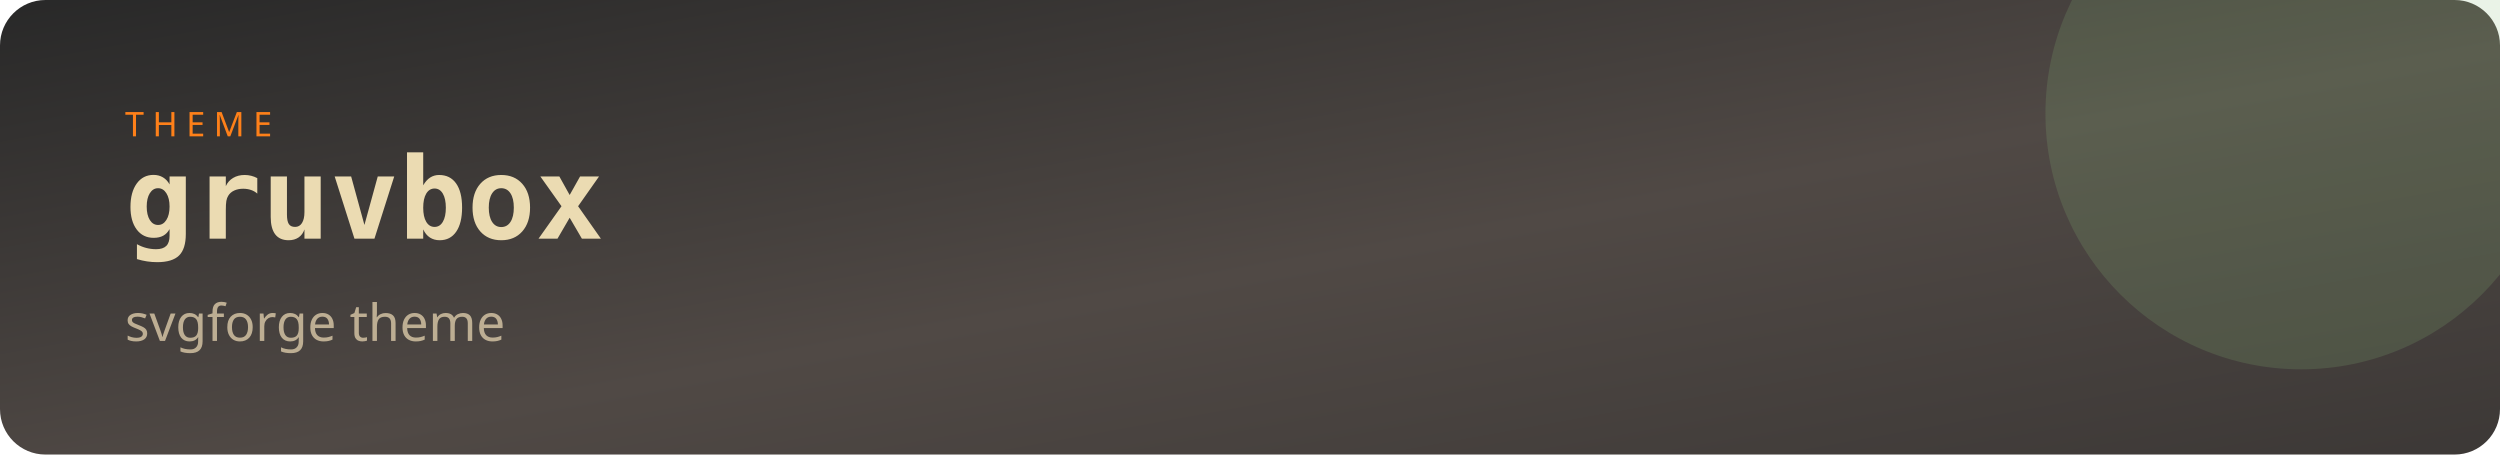
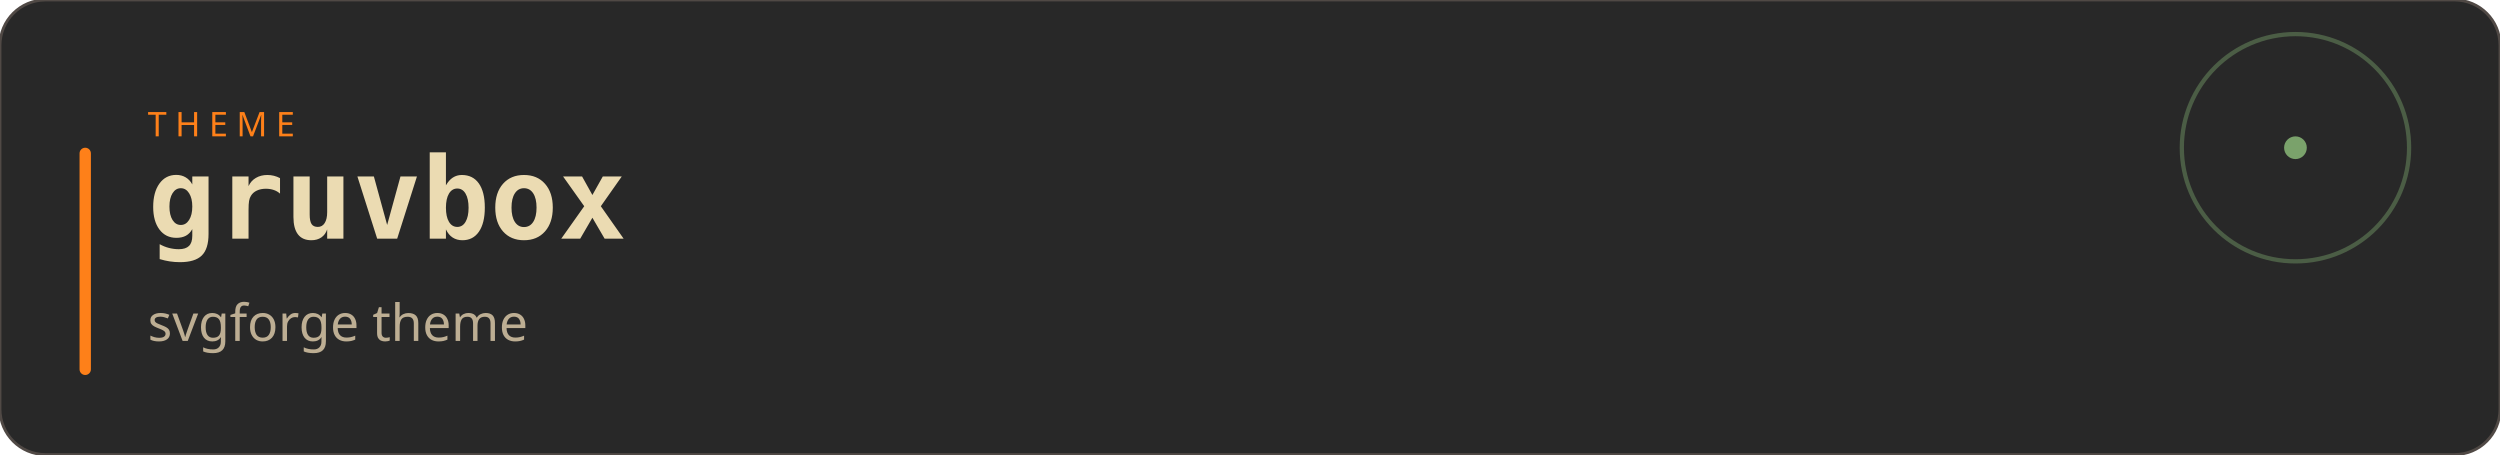
<svg xmlns="http://www.w3.org/2000/svg" width="880" height="160" viewBox="0 0 880 160" role="img" aria-label="gruvbox">
-   <defs>
-     <linearGradient id="grad-gruvboxgruvbox-182c2802" x1="0" y1="0" x2="1" y2="1">
-       <stop offset="0%" stop-color="#282828" />
-       <stop offset="55%" stop-color="#504945" />
-       <stop offset="100%" stop-color="#3c3836" />
-     </linearGradient>
-   </defs>
-   <rect width="880" height="160" rx="16" fill="url(#grad-gruvboxgruvbox-182c2802)" />
-   <circle cx="810" cy="40" r="90" fill="#8ec07c" fill-opacity="0.18" />
-   <text x="44" y="48" fill="#fe8019" font-family="ui-sans-serif, system-ui, sans-serif" font-size="12" letter-spacing="3">THEME</text>
-   <text x="44" y="84" fill="#ebdbb2" font-family="ui-monospace, SFMono-Regular, Menlo, monospace" font-size="40" font-weight="700">gruvbox</text>
-   <text x="44" y="120" fill="#bdae93" font-family="ui-sans-serif, system-ui, sans-serif" font-size="18">svgforge theme</text>
+   <rect width="880" height="160" rx="16" fill="#282828" stroke="#504945" stroke-width="1" />
+   <rect x="28" y="52" width="4" height="80" rx="2" fill="#fe8019" />
+   <circle cx="808" cy="52" r="40" fill="none" stroke="#8ec07c" stroke-opacity="0.35" stroke-width="1.5" />
+   <circle cx="808" cy="52" r="4" fill="#8ec07c" fill-opacity="0.8" />
+   <text x="52" y="48" fill="#fe8019" font-family="ui-sans-serif, system-ui, sans-serif" font-size="12" letter-spacing="3">THEME</text>
+   <text x="52" y="84" fill="#ebdbb2" font-family="ui-monospace, SFMono-Regular, Menlo, monospace" font-size="40" font-weight="700">gruvbox</text>
+   <text x="52" y="120" fill="#bdae93" font-family="ui-sans-serif, system-ui, sans-serif" font-size="18">svgforge theme</text>
</svg>
